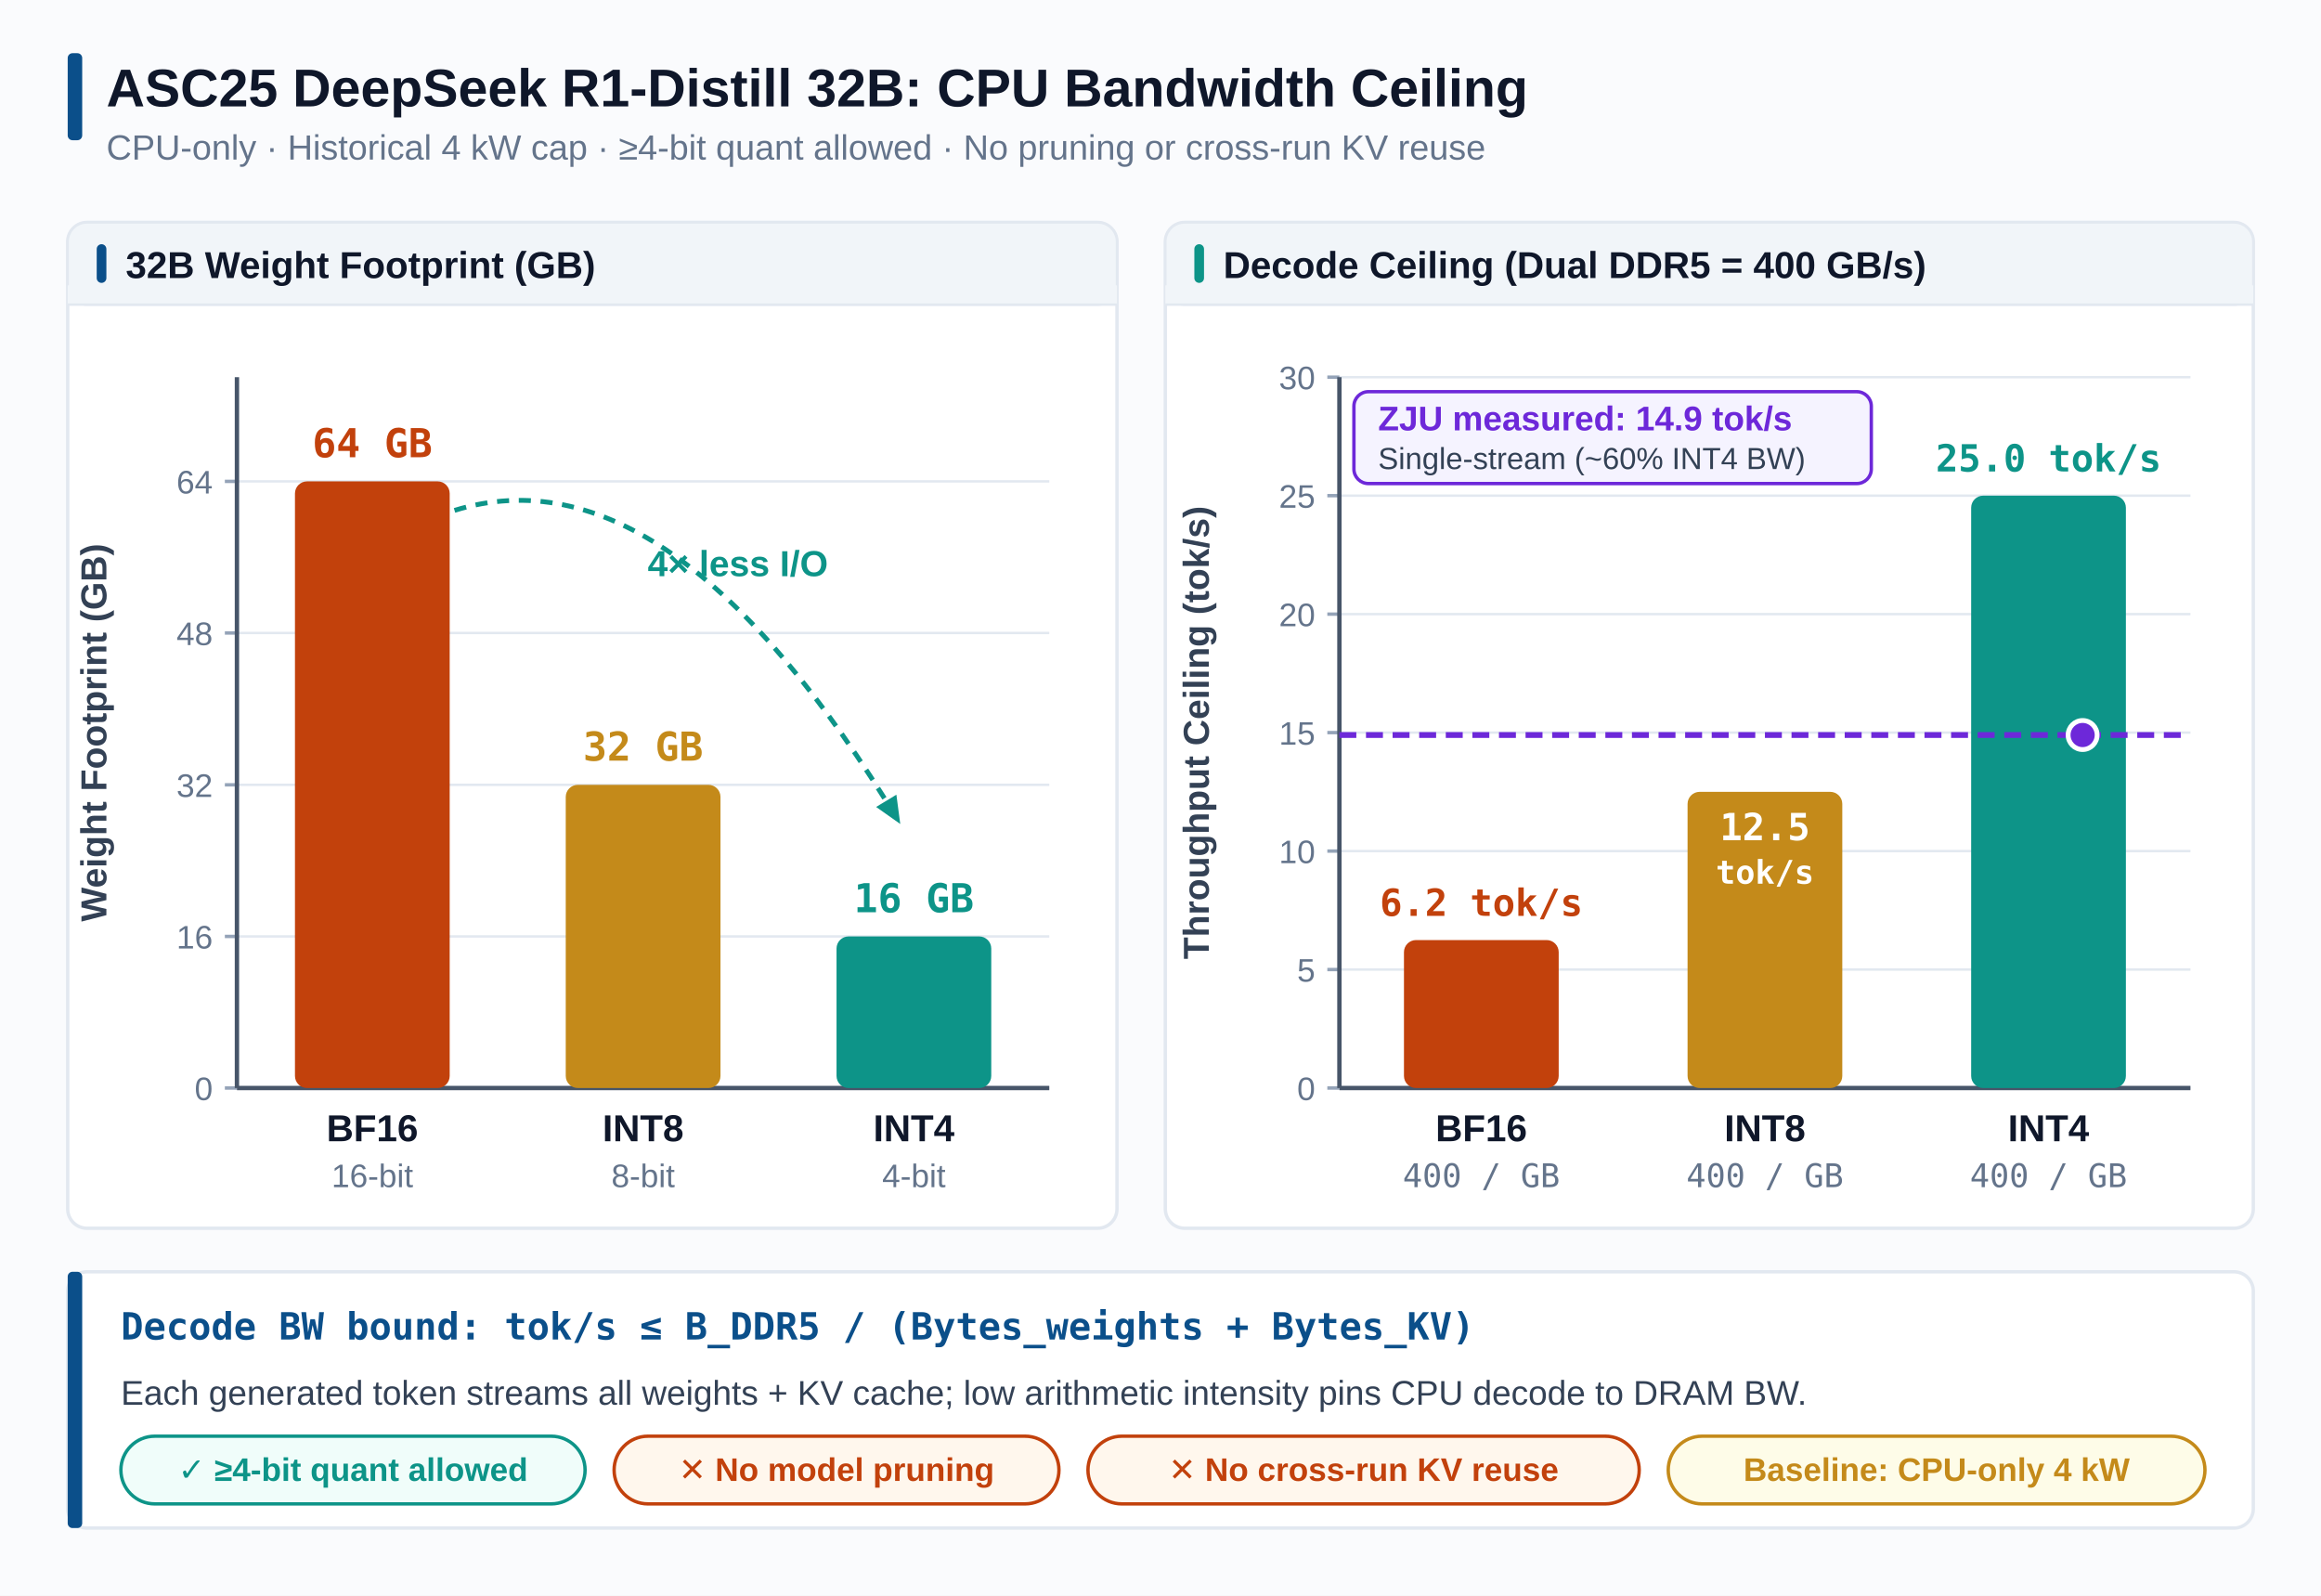
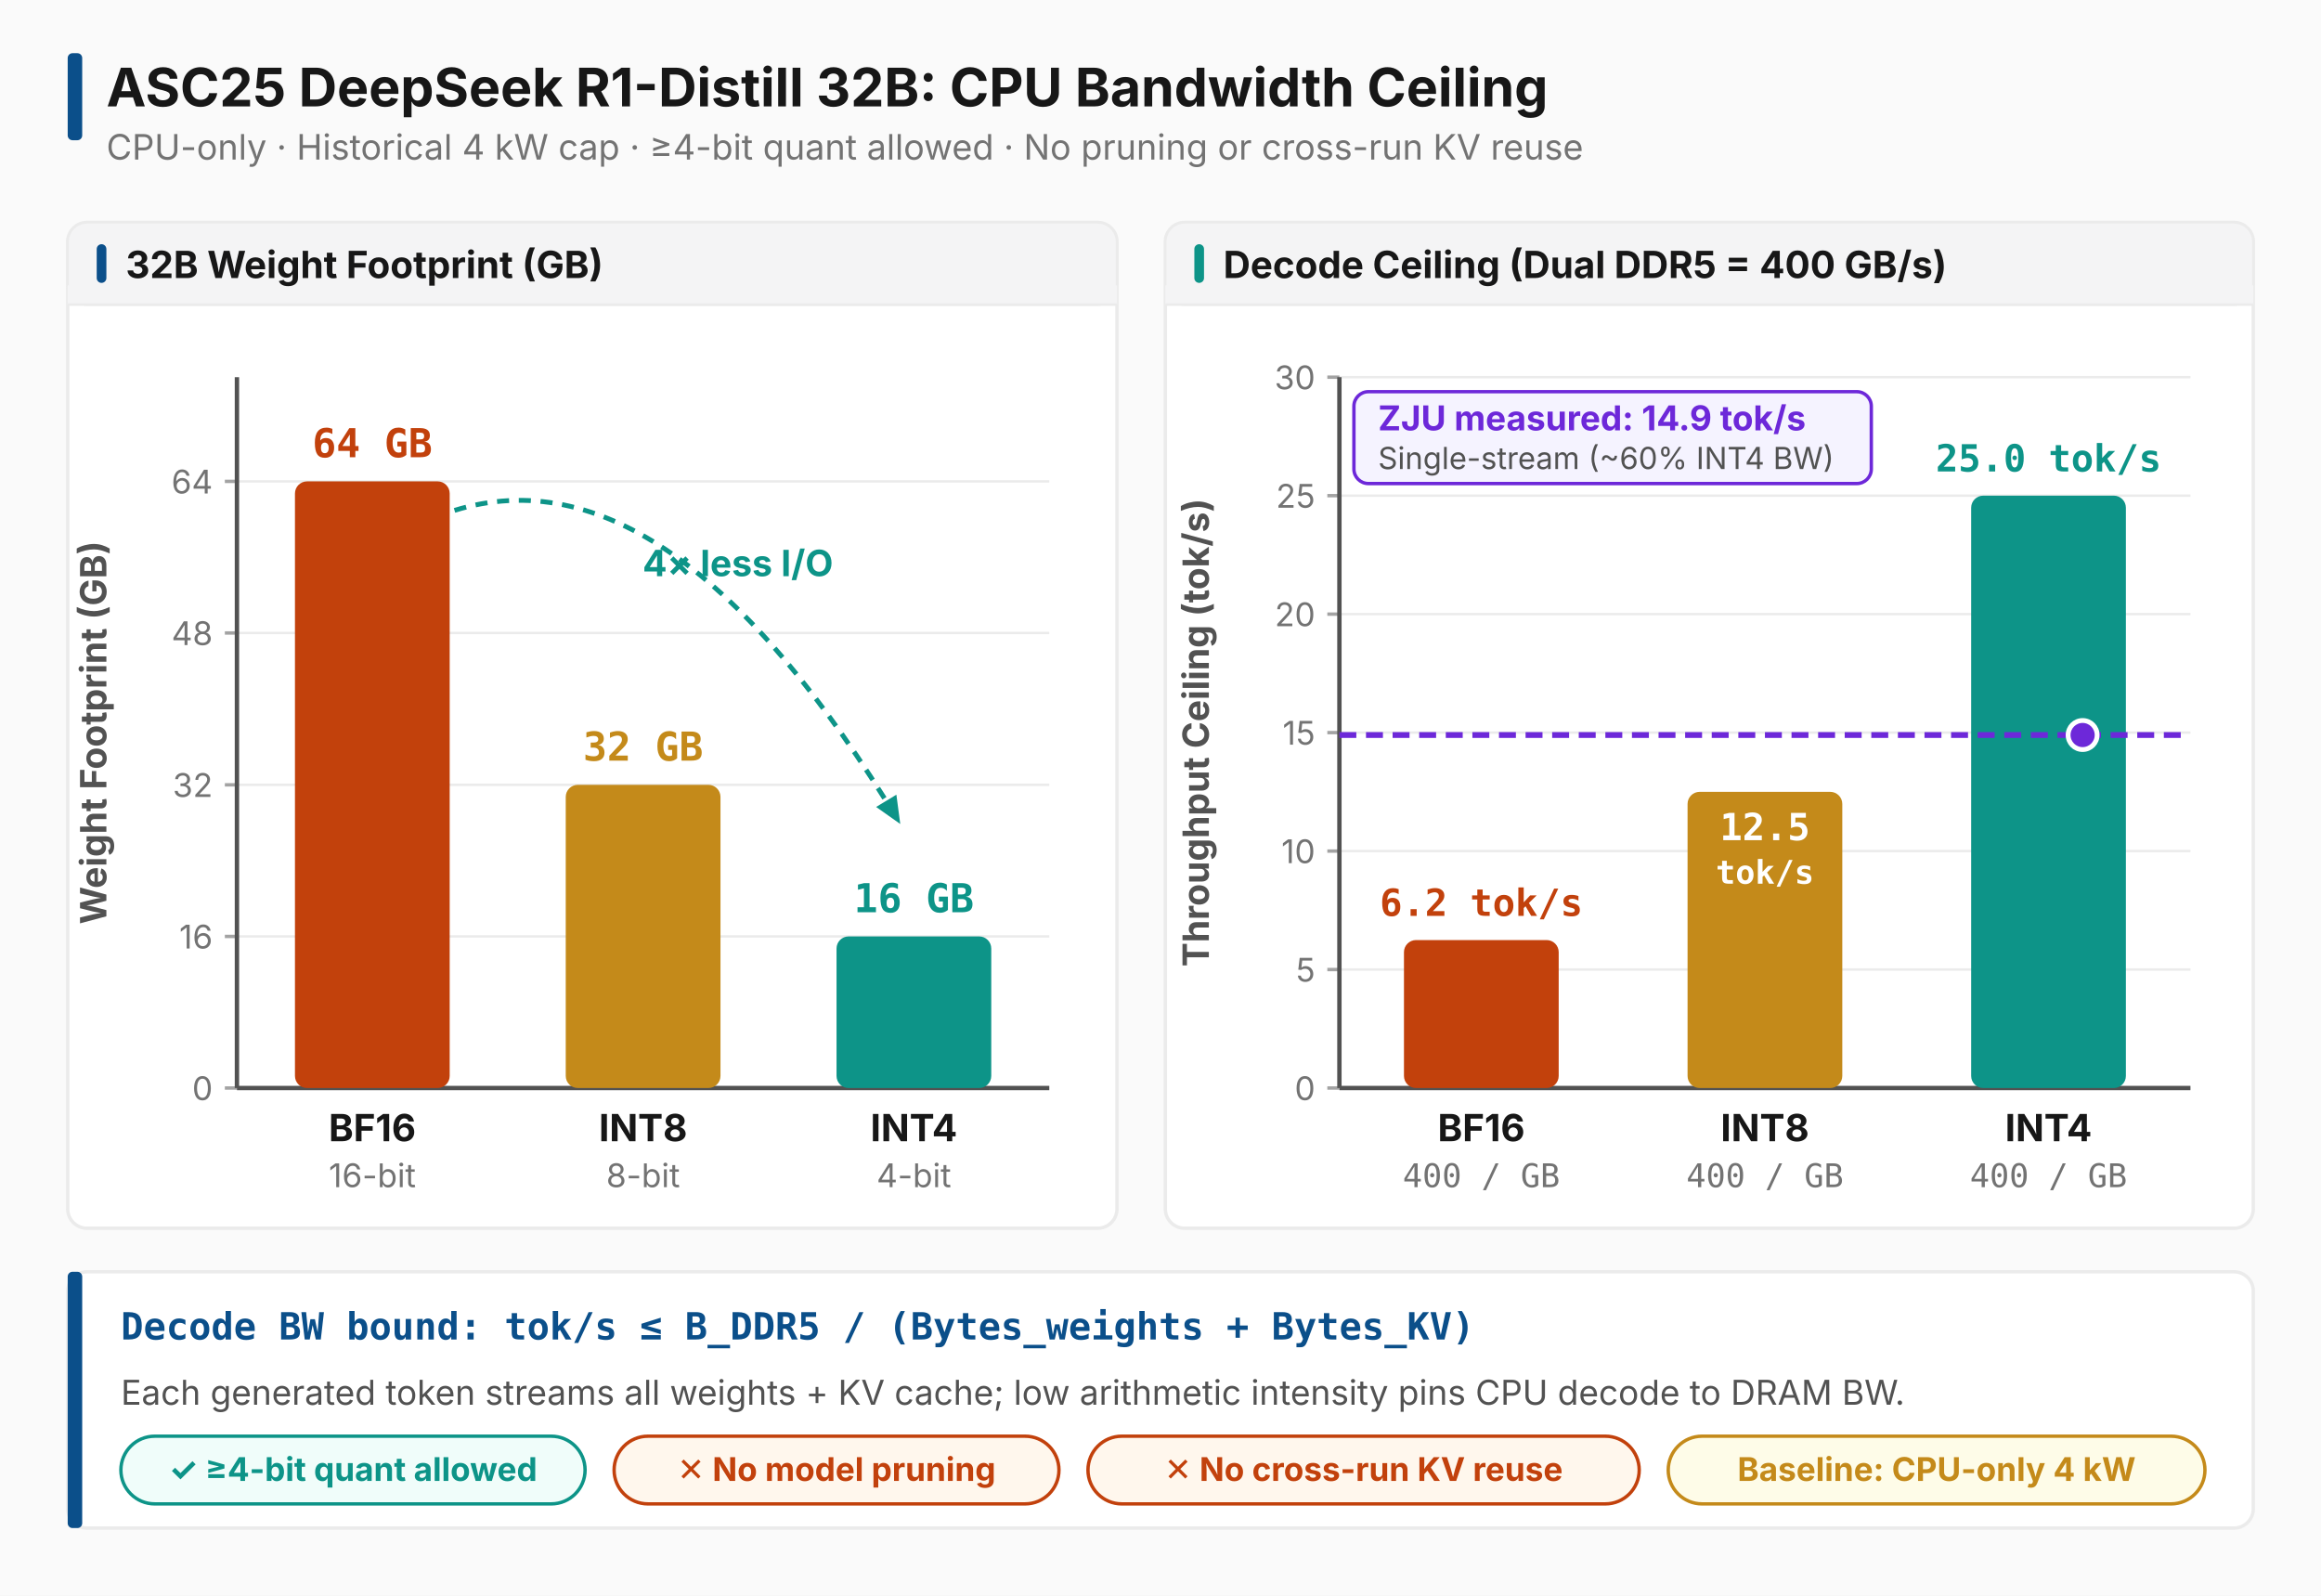
<svg xmlns="http://www.w3.org/2000/svg" width="960" height="660" viewBox="0 0 960 660">
  <defs>
    <marker id="arr" viewBox="0 0 10 10" refX="8.5" refY="5" markerWidth="7" markerHeight="7" orient="auto-start-reverse">
-       <path d="M 1 1.5 L 9 5 L 1 8.5 z" fill="#475569" />
+       <path d="M 1 1.5 L 9 5 L 1 8.5 z" fill="#525252" />
    </marker>
    <marker id="arr_blue" viewBox="0 0 10 10" refX="8.5" refY="5" markerWidth="7" markerHeight="7" orient="auto-start-reverse">
      <path d="M 1 1.5 L 9 5 L 1 8.5 z" fill="#0B4F8A" />
    </marker>
    <marker id="arr_teal" viewBox="0 0 10 10" refX="8.5" refY="5" markerWidth="7" markerHeight="7" orient="auto-start-reverse">
      <path d="M 1 1.5 L 9 5 L 1 8.5 z" fill="#0D9488" />
    </marker>
    <marker id="arr_coral" viewBox="0 0 10 10" refX="8.5" refY="5" markerWidth="7" markerHeight="7" orient="auto-start-reverse">
      <path d="M 1 1.5 L 9 5 L 1 8.5 z" fill="#C2410C" />
    </marker>
    <marker id="arr_gold" viewBox="0 0 10 10" refX="8.5" refY="5" markerWidth="7" markerHeight="7" orient="auto-start-reverse">
      <path d="M 1 1.5 L 9 5 L 1 8.5 z" fill="#C48A1A" />
    </marker>
    <marker id="arr_violet" viewBox="0 0 10 10" refX="8.5" refY="5" markerWidth="7" markerHeight="7" orient="auto-start-reverse">
      <path d="M 1 1.5 L 9 5 L 1 8.5 z" fill="#6D28D9" />
    </marker>
    <marker id="arr_muted" viewBox="0 0 10 10" refX="8.5" refY="5" markerWidth="7" markerHeight="7" orient="auto-start-reverse">
-       <path d="M 1 1.5 L 9 5 L 1 8.5 z" fill="#64748B" />
+       <path d="M 1 1.5 L 9 5 L 1 8.5 z" fill="#737373" />
    </marker>
  </defs>
-   <rect width="960" height="660" fill="#FAFBFD" />
+   <rect width="960" height="660" fill="#FAFAFA" />
  <rect x="28.0" y="22.0" width="6.0" height="36.0" rx="2.0" fill="#0B4F8A" stroke="none" stroke-width="1.5" />
-   <text x="44.0" y="44.0" font-family="Helvetica Neue, Arial, sans-serif" font-size="22" font-weight="bold" fill="#0F172A" text-anchor="start">ASC25 DeepSeek R1-Distill 32B: CPU Bandwidth Ceiling</text>
-   <text x="44.0" y="66.0" font-family="Helvetica Neue, Arial, sans-serif" font-size="14.5" font-weight="normal" fill="#64748B" text-anchor="start">CPU-only · Historical 4 kW cap · ≥4-bit quant allowed · No pruning or cross-run KV reuse</text>
-   <rect x="28.0" y="92.0" width="434.0" height="416.0" rx="8.0" fill="#FFFFFF" stroke="#E2E8F0" stroke-width="1.4" />
-   <rect x="28.0" y="92.0" width="434.0" height="34.0" rx="8.0" fill="#F1F5F9" stroke="#E2E8F0" stroke-width="1.0" />
-   <rect x="28.0" y="118.0" width="434.0" height="8.0" rx="0.0" fill="#F1F5F9" stroke="none" stroke-width="1.5" />
-   <line x1="28.0" y1="126.0" x2="462.0" y2="126.0" stroke="#E2E8F0" stroke-width="1.0" />
+   <text x="44.0" y="44.0" font-family="Inter, Helvetica Neue, Arial, sans-serif" font-size="22" font-weight="bold" fill="#171717" text-anchor="start">ASC25 DeepSeek R1-Distill 32B: CPU Bandwidth Ceiling</text>
+   <text x="44.0" y="66.0" font-family="Inter, Helvetica Neue, Arial, sans-serif" font-size="14.5" font-weight="normal" fill="#737373" text-anchor="start">CPU-only · Historical 4 kW cap · ≥4-bit quant allowed · No pruning or cross-run KV reuse</text>
+   <rect x="28.0" y="92.0" width="434.0" height="416.0" rx="8.0" fill="#FFFFFF" stroke="#EBEBEB" stroke-width="1.4" />
+   <rect x="28.0" y="92.0" width="434.0" height="34.0" rx="8.0" fill="#F4F4F5" stroke="#EBEBEB" stroke-width="1.0" />
+   <rect x="28.0" y="118.0" width="434.0" height="8.0" rx="0.0" fill="#F4F4F5" stroke="none" stroke-width="1.5" />
+   <line x1="28.0" y1="126.0" x2="462.0" y2="126.0" stroke="#EBEBEB" stroke-width="1.0" />
  <rect x="40.0" y="101.0" width="4.0" height="16.0" rx="2.0" fill="#0B4F8A" stroke="none" stroke-width="1.5" />
-   <text x="52.0" y="115.0" font-family="Helvetica Neue, Arial, sans-serif" font-size="15.5" font-weight="bold" fill="#0F172A" text-anchor="start">32B Weight Footprint (GB)</text>
+   <text x="52.0" y="115.0" font-family="Inter, Helvetica Neue, Arial, sans-serif" font-size="15.5" font-weight="bold" fill="#171717" text-anchor="start">32B Weight Footprint (GB)</text>
  <rect x="98.0" y="156.0" width="336.0" height="294.0" rx="0.0" fill="#FFFFFF" stroke="none" stroke-width="1.5" />
-   <line x1="98.0" y1="450.0" x2="434.0" y2="450.0" stroke="#E2E8F0" stroke-width="1.0" />
-   <line x1="93.0" y1="450.0" x2="98.0" y2="450.0" stroke="#94A3B8" stroke-width="1.4" />
-   <text x="88.0" y="455.0" font-family="Helvetica Neue, Arial, sans-serif" font-size="13.5" font-weight="normal" fill="#64748B" text-anchor="end">0</text>
-   <line x1="98.0" y1="387.3" x2="434.0" y2="387.3" stroke="#E2E8F0" stroke-width="1.0" />
-   <line x1="93.0" y1="387.3" x2="98.0" y2="387.3" stroke="#94A3B8" stroke-width="1.4" />
-   <text x="88.0" y="392.3" font-family="Helvetica Neue, Arial, sans-serif" font-size="13.5" font-weight="normal" fill="#64748B" text-anchor="end">16</text>
-   <line x1="98.0" y1="324.6" x2="434.0" y2="324.6" stroke="#E2E8F0" stroke-width="1.0" />
-   <line x1="93.0" y1="324.6" x2="98.0" y2="324.6" stroke="#94A3B8" stroke-width="1.4" />
-   <text x="88.0" y="329.6" font-family="Helvetica Neue, Arial, sans-serif" font-size="13.5" font-weight="normal" fill="#64748B" text-anchor="end">32</text>
-   <line x1="98.0" y1="261.8" x2="434.0" y2="261.8" stroke="#E2E8F0" stroke-width="1.0" />
-   <line x1="93.0" y1="261.8" x2="98.0" y2="261.8" stroke="#94A3B8" stroke-width="1.4" />
-   <text x="88.0" y="266.8" font-family="Helvetica Neue, Arial, sans-serif" font-size="13.5" font-weight="normal" fill="#64748B" text-anchor="end">48</text>
-   <line x1="98.0" y1="199.1" x2="434.0" y2="199.1" stroke="#E2E8F0" stroke-width="1.0" />
-   <line x1="93.0" y1="199.1" x2="98.0" y2="199.1" stroke="#94A3B8" stroke-width="1.4" />
-   <text x="88.0" y="204.1" font-family="Helvetica Neue, Arial, sans-serif" font-size="13.5" font-weight="normal" fill="#64748B" text-anchor="end">64</text>
-   <line x1="98.0" y1="450.0" x2="434.0" y2="450.0" stroke="#475569" stroke-width="1.8" />
-   <line x1="98.0" y1="156.0" x2="98.0" y2="450.0" stroke="#475569" stroke-width="1.8" />
-   <text x="44.0" y="303.0" font-family="Helvetica Neue, Arial, sans-serif" font-size="15" font-weight="bold" fill="#334155" text-anchor="middle" transform="rotate(-90.0 44.0 303.0)">Weight Footprint (GB)</text>
+   <line x1="98.0" y1="450.0" x2="434.0" y2="450.0" stroke="#EBEBEB" stroke-width="1.0" />
+   <line x1="93.0" y1="450.0" x2="98.0" y2="450.0" stroke="#A3A3A3" stroke-width="1.4" />
+   <text x="88.0" y="455.0" font-family="Inter, Helvetica Neue, Arial, sans-serif" font-size="13.5" font-weight="normal" fill="#737373" text-anchor="end">0</text>
+   <line x1="98.0" y1="387.3" x2="434.0" y2="387.3" stroke="#EBEBEB" stroke-width="1.0" />
+   <line x1="93.0" y1="387.3" x2="98.0" y2="387.3" stroke="#A3A3A3" stroke-width="1.4" />
+   <text x="88.0" y="392.3" font-family="Inter, Helvetica Neue, Arial, sans-serif" font-size="13.5" font-weight="normal" fill="#737373" text-anchor="end">16</text>
+   <line x1="98.0" y1="324.6" x2="434.0" y2="324.6" stroke="#EBEBEB" stroke-width="1.0" />
+   <line x1="93.0" y1="324.6" x2="98.0" y2="324.6" stroke="#A3A3A3" stroke-width="1.4" />
+   <text x="88.0" y="329.6" font-family="Inter, Helvetica Neue, Arial, sans-serif" font-size="13.5" font-weight="normal" fill="#737373" text-anchor="end">32</text>
+   <line x1="98.0" y1="261.8" x2="434.0" y2="261.8" stroke="#EBEBEB" stroke-width="1.0" />
+   <line x1="93.0" y1="261.8" x2="98.0" y2="261.8" stroke="#A3A3A3" stroke-width="1.4" />
+   <text x="88.0" y="266.8" font-family="Inter, Helvetica Neue, Arial, sans-serif" font-size="13.5" font-weight="normal" fill="#737373" text-anchor="end">48</text>
+   <line x1="98.0" y1="199.1" x2="434.0" y2="199.1" stroke="#EBEBEB" stroke-width="1.0" />
+   <line x1="93.0" y1="199.1" x2="98.0" y2="199.1" stroke="#A3A3A3" stroke-width="1.4" />
+   <text x="88.0" y="204.1" font-family="Inter, Helvetica Neue, Arial, sans-serif" font-size="13.5" font-weight="normal" fill="#737373" text-anchor="end">64</text>
+   <line x1="98.0" y1="450.0" x2="434.0" y2="450.0" stroke="#525252" stroke-width="1.8" />
+   <line x1="98.0" y1="156.0" x2="98.0" y2="450.0" stroke="#525252" stroke-width="1.8" />
+   <text x="44.0" y="303.0" font-family="Inter, Helvetica Neue, Arial, sans-serif" font-size="15" font-weight="bold" fill="#525252" text-anchor="middle" transform="rotate(-90.0 44.0 303.0)">Weight Footprint (GB)</text>
  <rect x="122.0" y="199.1" width="64.0" height="250.9" rx="5.0" fill="#C2410C" stroke="none" stroke-width="1.5" />
-   <text x="154.0" y="189.1" font-family="Menlo, DejaVu Sans Mono, monospace" font-size="16.5" font-weight="bold" fill="#C2410C" text-anchor="middle">64 GB</text>
-   <text x="154.0" y="472.0" font-family="Helvetica Neue, Arial, sans-serif" font-size="15.5" font-weight="bold" fill="#0F172A" text-anchor="middle">BF16</text>
-   <text x="154.0" y="491.0" font-family="Helvetica Neue, Arial, sans-serif" font-size="13.5" font-weight="normal" fill="#64748B" text-anchor="middle">16-bit</text>
+   <text x="154.0" y="189.1" font-family="SF Mono, Menlo, DejaVu Sans Mono, monospace" font-size="16.5" font-weight="bold" fill="#C2410C" text-anchor="middle">64 GB</text>
+   <text x="154.0" y="472.0" font-family="Inter, Helvetica Neue, Arial, sans-serif" font-size="15.5" font-weight="bold" fill="#171717" text-anchor="middle">BF16</text>
+   <text x="154.0" y="491.0" font-family="Inter, Helvetica Neue, Arial, sans-serif" font-size="13.5" font-weight="normal" fill="#737373" text-anchor="middle">16-bit</text>
  <rect x="234.0" y="324.6" width="64.0" height="125.4" rx="5.0" fill="#C48A1A" stroke="none" stroke-width="1.5" />
-   <text x="266.0" y="314.6" font-family="Menlo, DejaVu Sans Mono, monospace" font-size="16.5" font-weight="bold" fill="#C48A1A" text-anchor="middle">32 GB</text>
-   <text x="266.0" y="472.0" font-family="Helvetica Neue, Arial, sans-serif" font-size="15.5" font-weight="bold" fill="#0F172A" text-anchor="middle">INT8</text>
-   <text x="266.0" y="491.0" font-family="Helvetica Neue, Arial, sans-serif" font-size="13.5" font-weight="normal" fill="#64748B" text-anchor="middle">8-bit</text>
+   <text x="266.0" y="314.6" font-family="SF Mono, Menlo, DejaVu Sans Mono, monospace" font-size="16.5" font-weight="bold" fill="#C48A1A" text-anchor="middle">32 GB</text>
+   <text x="266.0" y="472.0" font-family="Inter, Helvetica Neue, Arial, sans-serif" font-size="15.5" font-weight="bold" fill="#171717" text-anchor="middle">INT8</text>
+   <text x="266.0" y="491.0" font-family="Inter, Helvetica Neue, Arial, sans-serif" font-size="13.5" font-weight="normal" fill="#737373" text-anchor="middle">8-bit</text>
  <rect x="346.0" y="387.3" width="64.0" height="62.7" rx="5.0" fill="#0D9488" stroke="none" stroke-width="1.5" />
-   <text x="378.0" y="377.3" font-family="Menlo, DejaVu Sans Mono, monospace" font-size="16.5" font-weight="bold" fill="#0D9488" text-anchor="middle">16 GB</text>
-   <text x="378.0" y="472.0" font-family="Helvetica Neue, Arial, sans-serif" font-size="15.5" font-weight="bold" fill="#0F172A" text-anchor="middle">INT4</text>
-   <text x="378.0" y="491.0" font-family="Helvetica Neue, Arial, sans-serif" font-size="13.5" font-weight="normal" fill="#64748B" text-anchor="middle">4-bit</text>
+   <text x="378.0" y="377.3" font-family="SF Mono, Menlo, DejaVu Sans Mono, monospace" font-size="16.5" font-weight="bold" fill="#0D9488" text-anchor="middle">16 GB</text>
+   <text x="378.0" y="472.0" font-family="Inter, Helvetica Neue, Arial, sans-serif" font-size="15.5" font-weight="bold" fill="#171717" text-anchor="middle">INT4</text>
+   <text x="378.0" y="491.0" font-family="Inter, Helvetica Neue, Arial, sans-serif" font-size="13.5" font-weight="normal" fill="#737373" text-anchor="middle">4-bit</text>
  <path d="M 188.0 211.1 Q 277.2 183.4 372.0 340.2" fill="none" stroke="#0D9488" stroke-width="2.0" stroke-dasharray="5,4" marker-end="url(#arr_teal)" />
-   <text x="305.2" y="238.3" font-family="Helvetica Neue, Arial, sans-serif" font-size="15" font-weight="bold" fill="#0D9488" text-anchor="middle">4× less I/O</text>
-   <rect x="482.0" y="92.0" width="450.0" height="416.0" rx="8.0" fill="#FFFFFF" stroke="#E2E8F0" stroke-width="1.4" />
-   <rect x="482.0" y="92.0" width="450.0" height="34.0" rx="8.0" fill="#F1F5F9" stroke="#E2E8F0" stroke-width="1.0" />
-   <rect x="482.0" y="118.0" width="450.0" height="8.0" rx="0.0" fill="#F1F5F9" stroke="none" stroke-width="1.5" />
-   <line x1="482.0" y1="126.0" x2="932.0" y2="126.0" stroke="#E2E8F0" stroke-width="1.0" />
+   <text x="305.2" y="238.3" font-family="Inter, Helvetica Neue, Arial, sans-serif" font-size="15" font-weight="bold" fill="#0D9488" text-anchor="middle">4× less I/O</text>
+   <rect x="482.0" y="92.0" width="450.0" height="416.0" rx="8.0" fill="#FFFFFF" stroke="#EBEBEB" stroke-width="1.4" />
+   <rect x="482.0" y="92.0" width="450.0" height="34.0" rx="8.0" fill="#F4F4F5" stroke="#EBEBEB" stroke-width="1.0" />
+   <rect x="482.0" y="118.0" width="450.0" height="8.0" rx="0.0" fill="#F4F4F5" stroke="none" stroke-width="1.5" />
+   <line x1="482.0" y1="126.0" x2="932.0" y2="126.0" stroke="#EBEBEB" stroke-width="1.0" />
  <rect x="494.0" y="101.0" width="4.0" height="16.0" rx="2.0" fill="#0D9488" stroke="none" stroke-width="1.5" />
-   <text x="506.0" y="115.0" font-family="Helvetica Neue, Arial, sans-serif" font-size="15.5" font-weight="bold" fill="#0F172A" text-anchor="start">Decode Ceiling (Dual DDR5 = 400 GB/s)</text>
+   <text x="506.0" y="115.0" font-family="Inter, Helvetica Neue, Arial, sans-serif" font-size="15.5" font-weight="bold" fill="#171717" text-anchor="start">Decode Ceiling (Dual DDR5 = 400 GB/s)</text>
  <rect x="554.0" y="156.0" width="352.0" height="294.0" rx="0.0" fill="#FFFFFF" stroke="none" stroke-width="1.5" />
-   <line x1="554.0" y1="450.0" x2="906.0" y2="450.0" stroke="#E2E8F0" stroke-width="1.0" />
-   <line x1="549.0" y1="450.0" x2="554.0" y2="450.0" stroke="#94A3B8" stroke-width="1.4" />
-   <text x="544.0" y="455.0" font-family="Helvetica Neue, Arial, sans-serif" font-size="13.5" font-weight="normal" fill="#64748B" text-anchor="end">0</text>
-   <line x1="554.0" y1="401.0" x2="906.0" y2="401.0" stroke="#E2E8F0" stroke-width="1.0" />
-   <line x1="549.0" y1="401.0" x2="554.0" y2="401.0" stroke="#94A3B8" stroke-width="1.4" />
-   <text x="544.0" y="406.0" font-family="Helvetica Neue, Arial, sans-serif" font-size="13.5" font-weight="normal" fill="#64748B" text-anchor="end">5</text>
-   <line x1="554.0" y1="352.0" x2="906.0" y2="352.0" stroke="#E2E8F0" stroke-width="1.0" />
-   <line x1="549.0" y1="352.0" x2="554.0" y2="352.0" stroke="#94A3B8" stroke-width="1.4" />
-   <text x="544.0" y="357.0" font-family="Helvetica Neue, Arial, sans-serif" font-size="13.5" font-weight="normal" fill="#64748B" text-anchor="end">10</text>
-   <line x1="554.0" y1="303.0" x2="906.0" y2="303.0" stroke="#E2E8F0" stroke-width="1.0" />
-   <line x1="549.0" y1="303.0" x2="554.0" y2="303.0" stroke="#94A3B8" stroke-width="1.4" />
-   <text x="544.0" y="308.0" font-family="Helvetica Neue, Arial, sans-serif" font-size="13.5" font-weight="normal" fill="#64748B" text-anchor="end">15</text>
-   <line x1="554.0" y1="254.0" x2="906.0" y2="254.0" stroke="#E2E8F0" stroke-width="1.0" />
-   <line x1="549.0" y1="254.0" x2="554.0" y2="254.0" stroke="#94A3B8" stroke-width="1.4" />
-   <text x="544.0" y="259.0" font-family="Helvetica Neue, Arial, sans-serif" font-size="13.5" font-weight="normal" fill="#64748B" text-anchor="end">20</text>
-   <line x1="554.0" y1="205.0" x2="906.0" y2="205.0" stroke="#E2E8F0" stroke-width="1.0" />
-   <line x1="549.0" y1="205.0" x2="554.0" y2="205.0" stroke="#94A3B8" stroke-width="1.4" />
-   <text x="544.0" y="210.0" font-family="Helvetica Neue, Arial, sans-serif" font-size="13.5" font-weight="normal" fill="#64748B" text-anchor="end">25</text>
-   <line x1="554.0" y1="156.0" x2="906.0" y2="156.0" stroke="#E2E8F0" stroke-width="1.0" />
-   <line x1="549.0" y1="156.0" x2="554.0" y2="156.0" stroke="#94A3B8" stroke-width="1.4" />
-   <text x="544.0" y="161.0" font-family="Helvetica Neue, Arial, sans-serif" font-size="13.5" font-weight="normal" fill="#64748B" text-anchor="end">30</text>
-   <line x1="554.0" y1="450.0" x2="906.0" y2="450.0" stroke="#475569" stroke-width="1.8" />
-   <line x1="554.0" y1="156.0" x2="554.0" y2="450.0" stroke="#475569" stroke-width="1.8" />
-   <text x="500.0" y="303.0" font-family="Helvetica Neue, Arial, sans-serif" font-size="15" font-weight="bold" fill="#334155" text-anchor="middle" transform="rotate(-90.0 500.0 303.0)">Throughput Ceiling (tok/s)</text>
+   <line x1="554.0" y1="450.0" x2="906.0" y2="450.0" stroke="#EBEBEB" stroke-width="1.0" />
+   <line x1="549.0" y1="450.0" x2="554.0" y2="450.0" stroke="#A3A3A3" stroke-width="1.4" />
+   <text x="544.0" y="455.0" font-family="Inter, Helvetica Neue, Arial, sans-serif" font-size="13.5" font-weight="normal" fill="#737373" text-anchor="end">0</text>
+   <line x1="554.0" y1="401.0" x2="906.0" y2="401.0" stroke="#EBEBEB" stroke-width="1.0" />
+   <line x1="549.0" y1="401.0" x2="554.0" y2="401.0" stroke="#A3A3A3" stroke-width="1.4" />
+   <text x="544.0" y="406.0" font-family="Inter, Helvetica Neue, Arial, sans-serif" font-size="13.5" font-weight="normal" fill="#737373" text-anchor="end">5</text>
+   <line x1="554.0" y1="352.0" x2="906.0" y2="352.0" stroke="#EBEBEB" stroke-width="1.0" />
+   <line x1="549.0" y1="352.0" x2="554.0" y2="352.0" stroke="#A3A3A3" stroke-width="1.4" />
+   <text x="544.0" y="357.0" font-family="Inter, Helvetica Neue, Arial, sans-serif" font-size="13.5" font-weight="normal" fill="#737373" text-anchor="end">10</text>
+   <line x1="554.0" y1="303.0" x2="906.0" y2="303.0" stroke="#EBEBEB" stroke-width="1.0" />
+   <line x1="549.0" y1="303.0" x2="554.0" y2="303.0" stroke="#A3A3A3" stroke-width="1.4" />
+   <text x="544.0" y="308.0" font-family="Inter, Helvetica Neue, Arial, sans-serif" font-size="13.5" font-weight="normal" fill="#737373" text-anchor="end">15</text>
+   <line x1="554.0" y1="254.0" x2="906.0" y2="254.0" stroke="#EBEBEB" stroke-width="1.0" />
+   <line x1="549.0" y1="254.0" x2="554.0" y2="254.0" stroke="#A3A3A3" stroke-width="1.4" />
+   <text x="544.0" y="259.0" font-family="Inter, Helvetica Neue, Arial, sans-serif" font-size="13.5" font-weight="normal" fill="#737373" text-anchor="end">20</text>
+   <line x1="554.0" y1="205.0" x2="906.0" y2="205.0" stroke="#EBEBEB" stroke-width="1.0" />
+   <line x1="549.0" y1="205.0" x2="554.0" y2="205.0" stroke="#A3A3A3" stroke-width="1.4" />
+   <text x="544.0" y="210.0" font-family="Inter, Helvetica Neue, Arial, sans-serif" font-size="13.5" font-weight="normal" fill="#737373" text-anchor="end">25</text>
+   <line x1="554.0" y1="156.0" x2="906.0" y2="156.0" stroke="#EBEBEB" stroke-width="1.0" />
+   <line x1="549.0" y1="156.0" x2="554.0" y2="156.0" stroke="#A3A3A3" stroke-width="1.4" />
+   <text x="544.0" y="161.0" font-family="Inter, Helvetica Neue, Arial, sans-serif" font-size="13.5" font-weight="normal" fill="#737373" text-anchor="end">30</text>
+   <line x1="554.0" y1="450.0" x2="906.0" y2="450.0" stroke="#525252" stroke-width="1.8" />
+   <line x1="554.0" y1="156.0" x2="554.0" y2="450.0" stroke="#525252" stroke-width="1.8" />
+   <text x="500.0" y="303.0" font-family="Inter, Helvetica Neue, Arial, sans-serif" font-size="15" font-weight="bold" fill="#525252" text-anchor="middle" transform="rotate(-90.0 500.0 303.0)">Throughput Ceiling (tok/s)</text>
  <rect x="580.7" y="388.8" width="64.0" height="61.2" rx="5.0" fill="#C2410C" stroke="none" stroke-width="1.5" />
-   <text x="612.7" y="378.8" font-family="Menlo, DejaVu Sans Mono, monospace" font-size="15.5" font-weight="bold" fill="#C2410C" text-anchor="middle">6.2 tok/s</text>
-   <text x="612.7" y="472.0" font-family="Helvetica Neue, Arial, sans-serif" font-size="15.5" font-weight="bold" fill="#0F172A" text-anchor="middle">BF16</text>
-   <text x="612.7" y="491.0" font-family="Menlo, DejaVu Sans Mono, monospace" font-size="13.5" font-weight="normal" fill="#64748B" text-anchor="middle">400 / GB</text>
+   <text x="612.7" y="378.8" font-family="SF Mono, Menlo, DejaVu Sans Mono, monospace" font-size="15.5" font-weight="bold" fill="#C2410C" text-anchor="middle">6.2 tok/s</text>
+   <text x="612.7" y="472.0" font-family="Inter, Helvetica Neue, Arial, sans-serif" font-size="15.5" font-weight="bold" fill="#171717" text-anchor="middle">BF16</text>
+   <text x="612.7" y="491.0" font-family="SF Mono, Menlo, DejaVu Sans Mono, monospace" font-size="13.5" font-weight="normal" fill="#737373" text-anchor="middle">400 / GB</text>
  <rect x="698.0" y="327.5" width="64.0" height="122.5" rx="5.0" fill="#C48A1A" stroke="none" stroke-width="1.5" />
-   <text x="730.0" y="347.5" font-family="Menlo, DejaVu Sans Mono, monospace" font-size="15.5" font-weight="bold" fill="#FFFFFF" text-anchor="middle">12.5</text>
-   <text x="730.0" y="365.5" font-family="Menlo, DejaVu Sans Mono, monospace" font-size="13.5" font-weight="bold" fill="#FFFFFF" text-anchor="middle">tok/s</text>
-   <text x="730.0" y="472.0" font-family="Helvetica Neue, Arial, sans-serif" font-size="15.5" font-weight="bold" fill="#0F172A" text-anchor="middle">INT8</text>
-   <text x="730.0" y="491.0" font-family="Menlo, DejaVu Sans Mono, monospace" font-size="13.5" font-weight="normal" fill="#64748B" text-anchor="middle">400 / GB</text>
+   <text x="730.0" y="347.5" font-family="SF Mono, Menlo, DejaVu Sans Mono, monospace" font-size="15.5" font-weight="bold" fill="#FFFFFF" text-anchor="middle">12.5</text>
+   <text x="730.0" y="365.5" font-family="SF Mono, Menlo, DejaVu Sans Mono, monospace" font-size="13.5" font-weight="bold" fill="#FFFFFF" text-anchor="middle">tok/s</text>
+   <text x="730.0" y="472.0" font-family="Inter, Helvetica Neue, Arial, sans-serif" font-size="15.5" font-weight="bold" fill="#171717" text-anchor="middle">INT8</text>
+   <text x="730.0" y="491.0" font-family="SF Mono, Menlo, DejaVu Sans Mono, monospace" font-size="13.5" font-weight="normal" fill="#737373" text-anchor="middle">400 / GB</text>
  <rect x="815.3" y="205.0" width="64.0" height="245.0" rx="5.0" fill="#0D9488" stroke="none" stroke-width="1.5" />
-   <text x="847.3" y="195.0" font-family="Menlo, DejaVu Sans Mono, monospace" font-size="15.5" font-weight="bold" fill="#0D9488" text-anchor="middle">25.0 tok/s</text>
-   <text x="847.3" y="472.0" font-family="Helvetica Neue, Arial, sans-serif" font-size="15.5" font-weight="bold" fill="#0F172A" text-anchor="middle">INT4</text>
-   <text x="847.3" y="491.0" font-family="Menlo, DejaVu Sans Mono, monospace" font-size="13.5" font-weight="normal" fill="#64748B" text-anchor="middle">400 / GB</text>
+   <text x="847.3" y="195.0" font-family="SF Mono, Menlo, DejaVu Sans Mono, monospace" font-size="15.5" font-weight="bold" fill="#0D9488" text-anchor="middle">25.0 tok/s</text>
+   <text x="847.3" y="472.0" font-family="Inter, Helvetica Neue, Arial, sans-serif" font-size="15.5" font-weight="bold" fill="#171717" text-anchor="middle">INT4</text>
+   <text x="847.3" y="491.0" font-family="SF Mono, Menlo, DejaVu Sans Mono, monospace" font-size="13.5" font-weight="normal" fill="#737373" text-anchor="middle">400 / GB</text>
  <line x1="554.0" y1="304.0" x2="906.0" y2="304.0" stroke="#6D28D9" stroke-width="2.4" stroke-dasharray="7,4" />
  <circle cx="861.4" cy="304.0" r="6.0" fill="#6D28D9" stroke="#FFFFFF" stroke-width="2.0" />
  <rect x="560.0" y="162.0" width="214.0" height="38.0" rx="6.0" fill="#F5F3FF" stroke="#6D28D9" stroke-width="1.4" />
-   <text x="570.0" y="178.0" font-family="Helvetica Neue, Arial, sans-serif" font-size="14.2" font-weight="bold" fill="#6D28D9" text-anchor="start">ZJU measured: 14.9 tok/s</text>
-   <text x="570.0" y="194.0" font-family="Helvetica Neue, Arial, sans-serif" font-size="12.6" font-weight="normal" fill="#334155" text-anchor="start">Single-stream (~60% INT4 BW)</text>
-   <rect x="28.0" y="526.0" width="904.0" height="106.0" rx="8.0" fill="#FFFFFF" stroke="#E2E8F0" stroke-width="1.4" />
+   <text x="570.0" y="178.0" font-family="Inter, Helvetica Neue, Arial, sans-serif" font-size="14.2" font-weight="bold" fill="#6D28D9" text-anchor="start">ZJU measured: 14.9 tok/s</text>
+   <text x="570.0" y="194.0" font-family="Inter, Helvetica Neue, Arial, sans-serif" font-size="12.6" font-weight="normal" fill="#525252" text-anchor="start">Single-stream (~60% INT4 BW)</text>
+   <rect x="28.0" y="526.0" width="904.0" height="106.0" rx="8.0" fill="#FFFFFF" stroke="#EBEBEB" stroke-width="1.4" />
  <rect x="28.0" y="526.0" width="6.0" height="106.0" rx="2.0" fill="#0B4F8A" stroke="none" stroke-width="1.5" />
-   <text x="50.0" y="554.0" font-family="Menlo, DejaVu Sans Mono, monospace" font-size="15.5" font-weight="bold" fill="#0B4F8A" text-anchor="start">Decode BW bound: tok/s ≤ B_DDR5 / (Bytes_weights + Bytes_KV)</text>
-   <text x="50.0" y="581.0" font-family="Helvetica Neue, Arial, sans-serif" font-size="14.2" font-weight="normal" fill="#334155" text-anchor="start">Each generated token streams all weights + KV cache; low arithmetic intensity pins CPU decode to DRAM BW.</text>
+   <text x="50.0" y="554.0" font-family="SF Mono, Menlo, DejaVu Sans Mono, monospace" font-size="15.5" font-weight="bold" fill="#0B4F8A" text-anchor="start">Decode BW bound: tok/s ≤ B_DDR5 / (Bytes_weights + Bytes_KV)</text>
+   <text x="50.0" y="581.0" font-family="Inter, Helvetica Neue, Arial, sans-serif" font-size="14.2" font-weight="normal" fill="#525252" text-anchor="start">Each generated token streams all weights + KV cache; low arithmetic intensity pins CPU decode to DRAM BW.</text>
  <rect x="50.0" y="594.0" width="192.0" height="28.0" rx="14.0" fill="#F0FDFA" stroke="#0D9488" stroke-width="1.4" />
-   <text x="146.0" y="612.5" font-family="Helvetica Neue, Arial, sans-serif" font-size="13.5" font-weight="bold" fill="#0D9488" text-anchor="middle">✓ ≥4-bit quant allowed</text>
+   <text x="146.0" y="612.5" font-family="Inter, Helvetica Neue, Arial, sans-serif" font-size="13.5" font-weight="bold" fill="#0D9488" text-anchor="middle">✓ ≥4-bit quant allowed</text>
  <rect x="254.0" y="594.0" width="184.0" height="28.0" rx="14.0" fill="#FFF7ED" stroke="#C2410C" stroke-width="1.4" />
-   <text x="346.0" y="612.5" font-family="Helvetica Neue, Arial, sans-serif" font-size="13.5" font-weight="bold" fill="#C2410C" text-anchor="middle">✕ No model pruning</text>
+   <text x="346.0" y="612.5" font-family="Inter, Helvetica Neue, Arial, sans-serif" font-size="13.5" font-weight="bold" fill="#C2410C" text-anchor="middle">✕ No model pruning</text>
  <rect x="450.0" y="594.0" width="228.0" height="28.0" rx="14.0" fill="#FFF7ED" stroke="#C2410C" stroke-width="1.4" />
-   <text x="564.0" y="612.5" font-family="Helvetica Neue, Arial, sans-serif" font-size="13.5" font-weight="bold" fill="#C2410C" text-anchor="middle">✕ No cross-run KV reuse</text>
+   <text x="564.0" y="612.5" font-family="Inter, Helvetica Neue, Arial, sans-serif" font-size="13.5" font-weight="bold" fill="#C2410C" text-anchor="middle">✕ No cross-run KV reuse</text>
  <rect x="690.0" y="594.0" width="222.0" height="28.0" rx="14.0" fill="#FEFCE8" stroke="#C48A1A" stroke-width="1.4" />
-   <text x="801.0" y="612.5" font-family="Helvetica Neue, Arial, sans-serif" font-size="13.5" font-weight="bold" fill="#C48A1A" text-anchor="middle">Baseline: CPU-only 4 kW</text>
+   <text x="801.0" y="612.5" font-family="Inter, Helvetica Neue, Arial, sans-serif" font-size="13.5" font-weight="bold" fill="#C48A1A" text-anchor="middle">Baseline: CPU-only 4 kW</text>
</svg>
